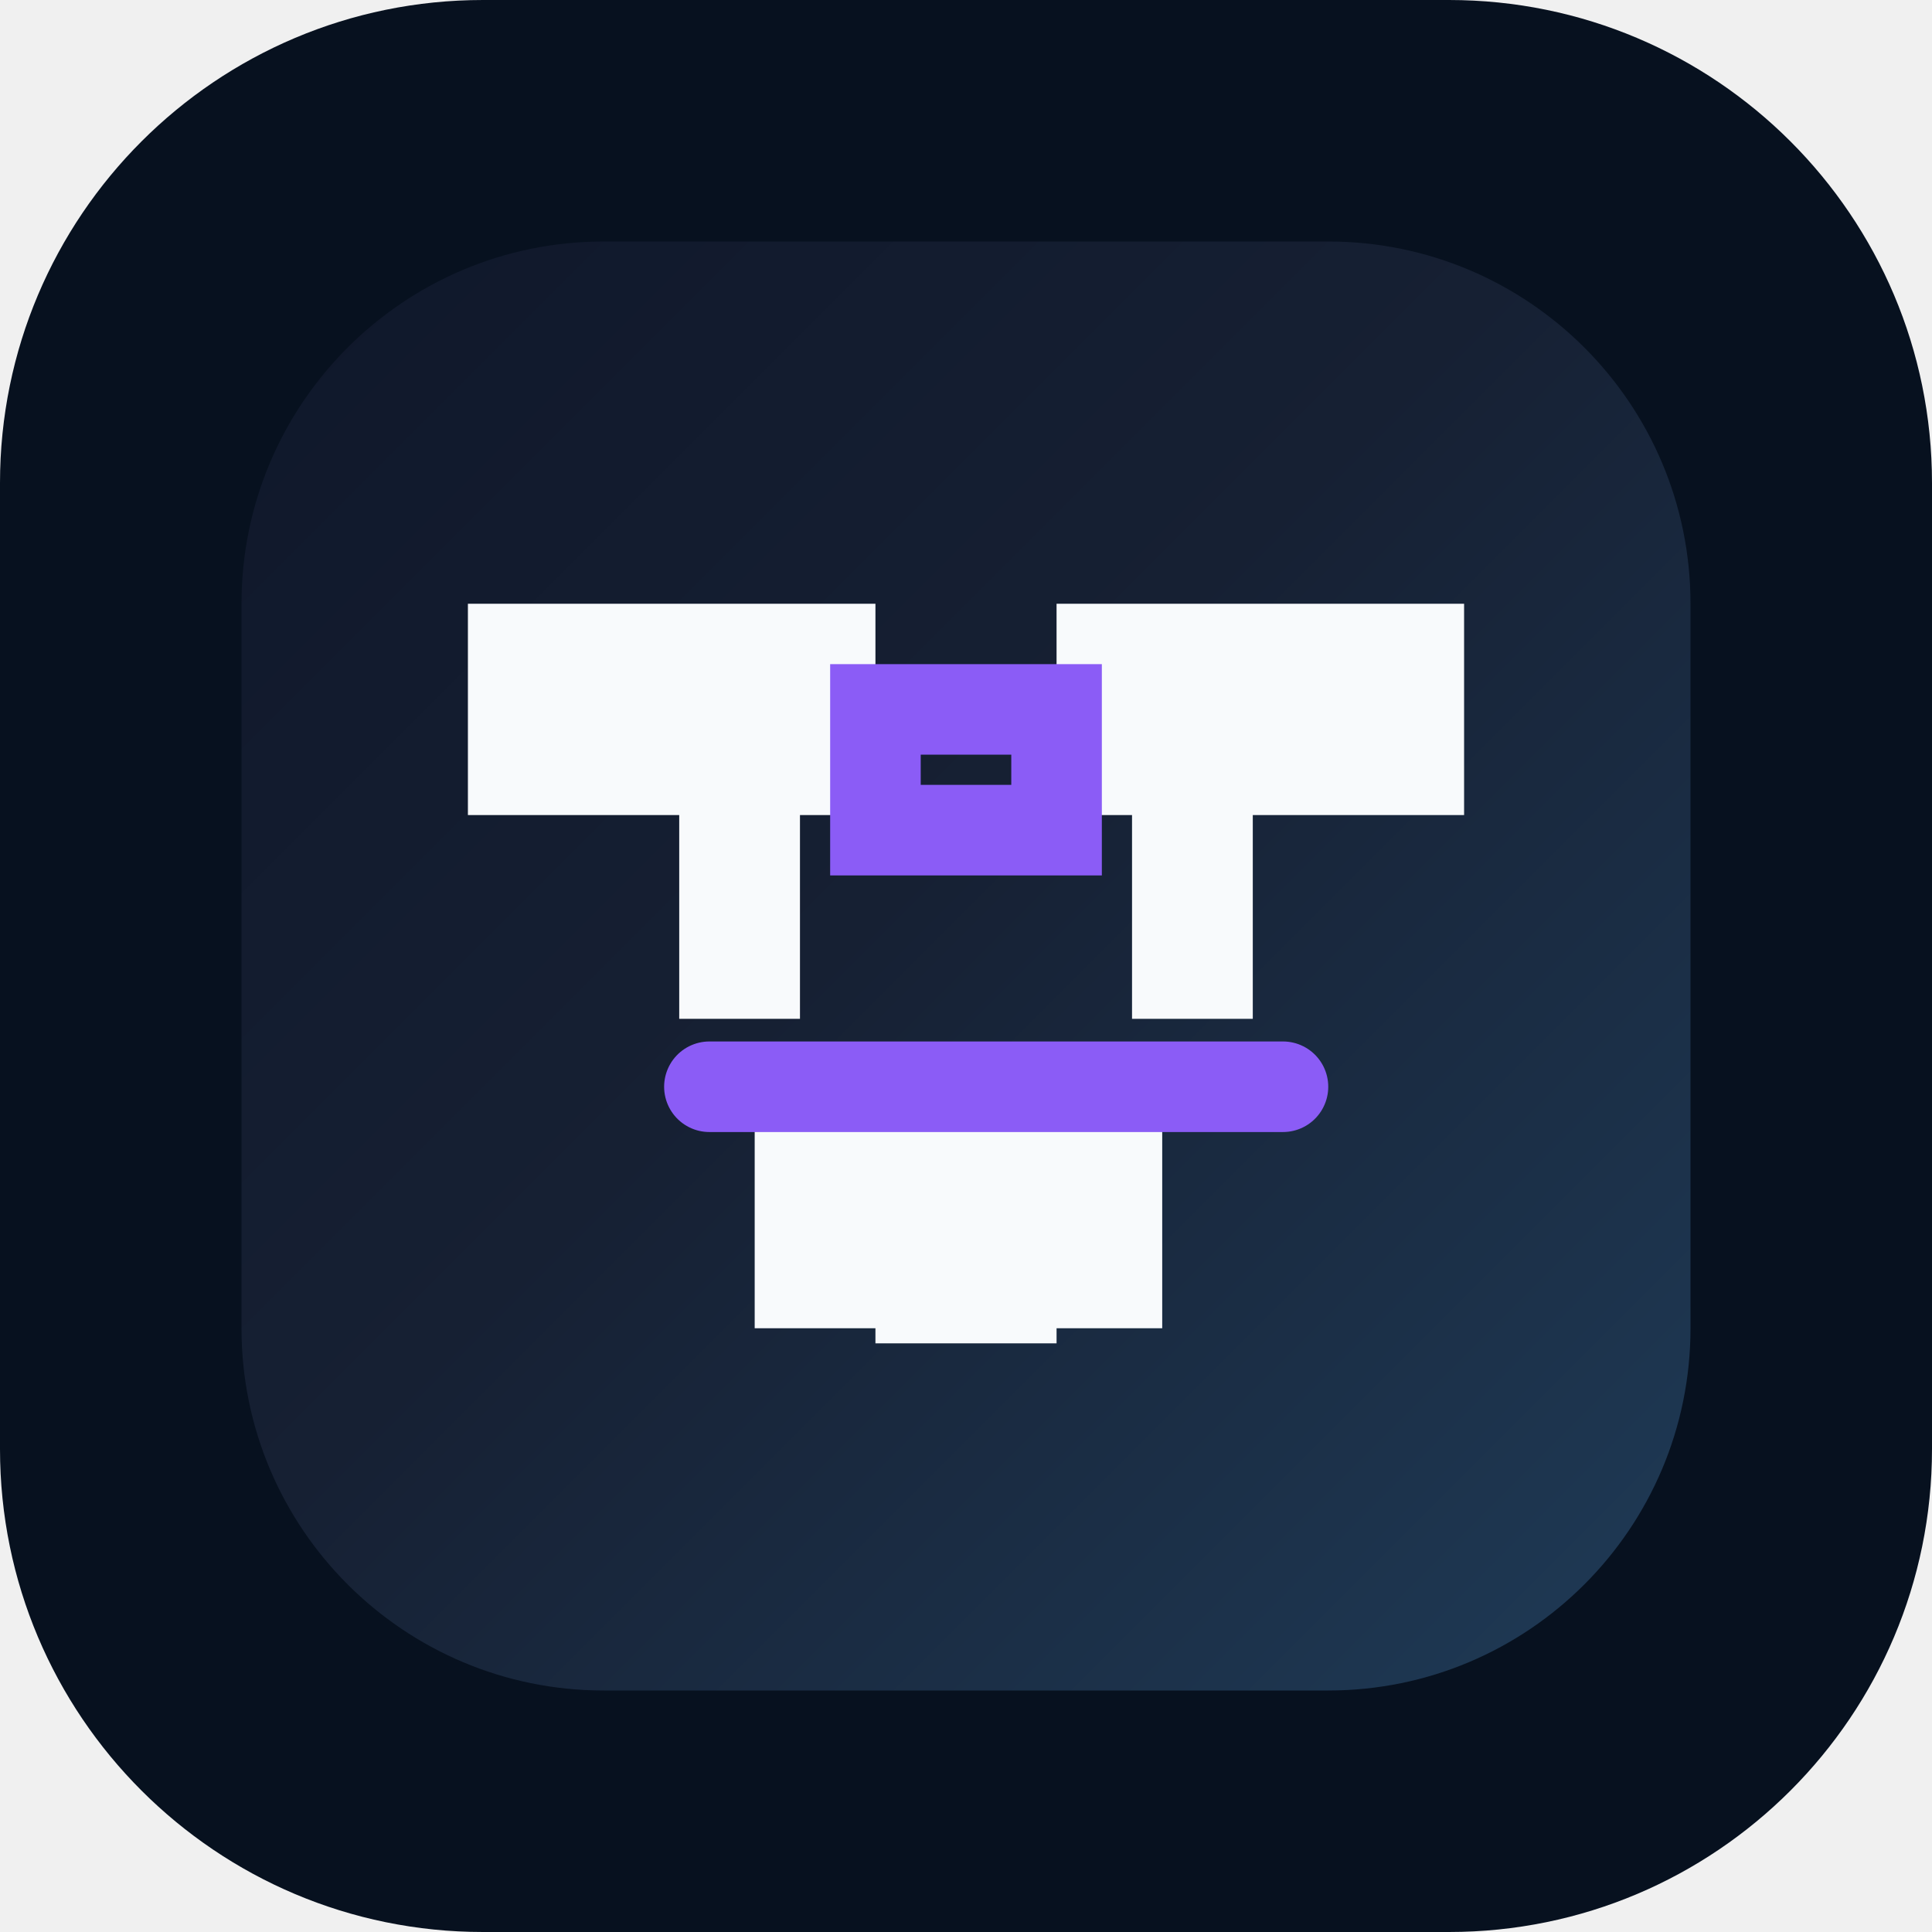
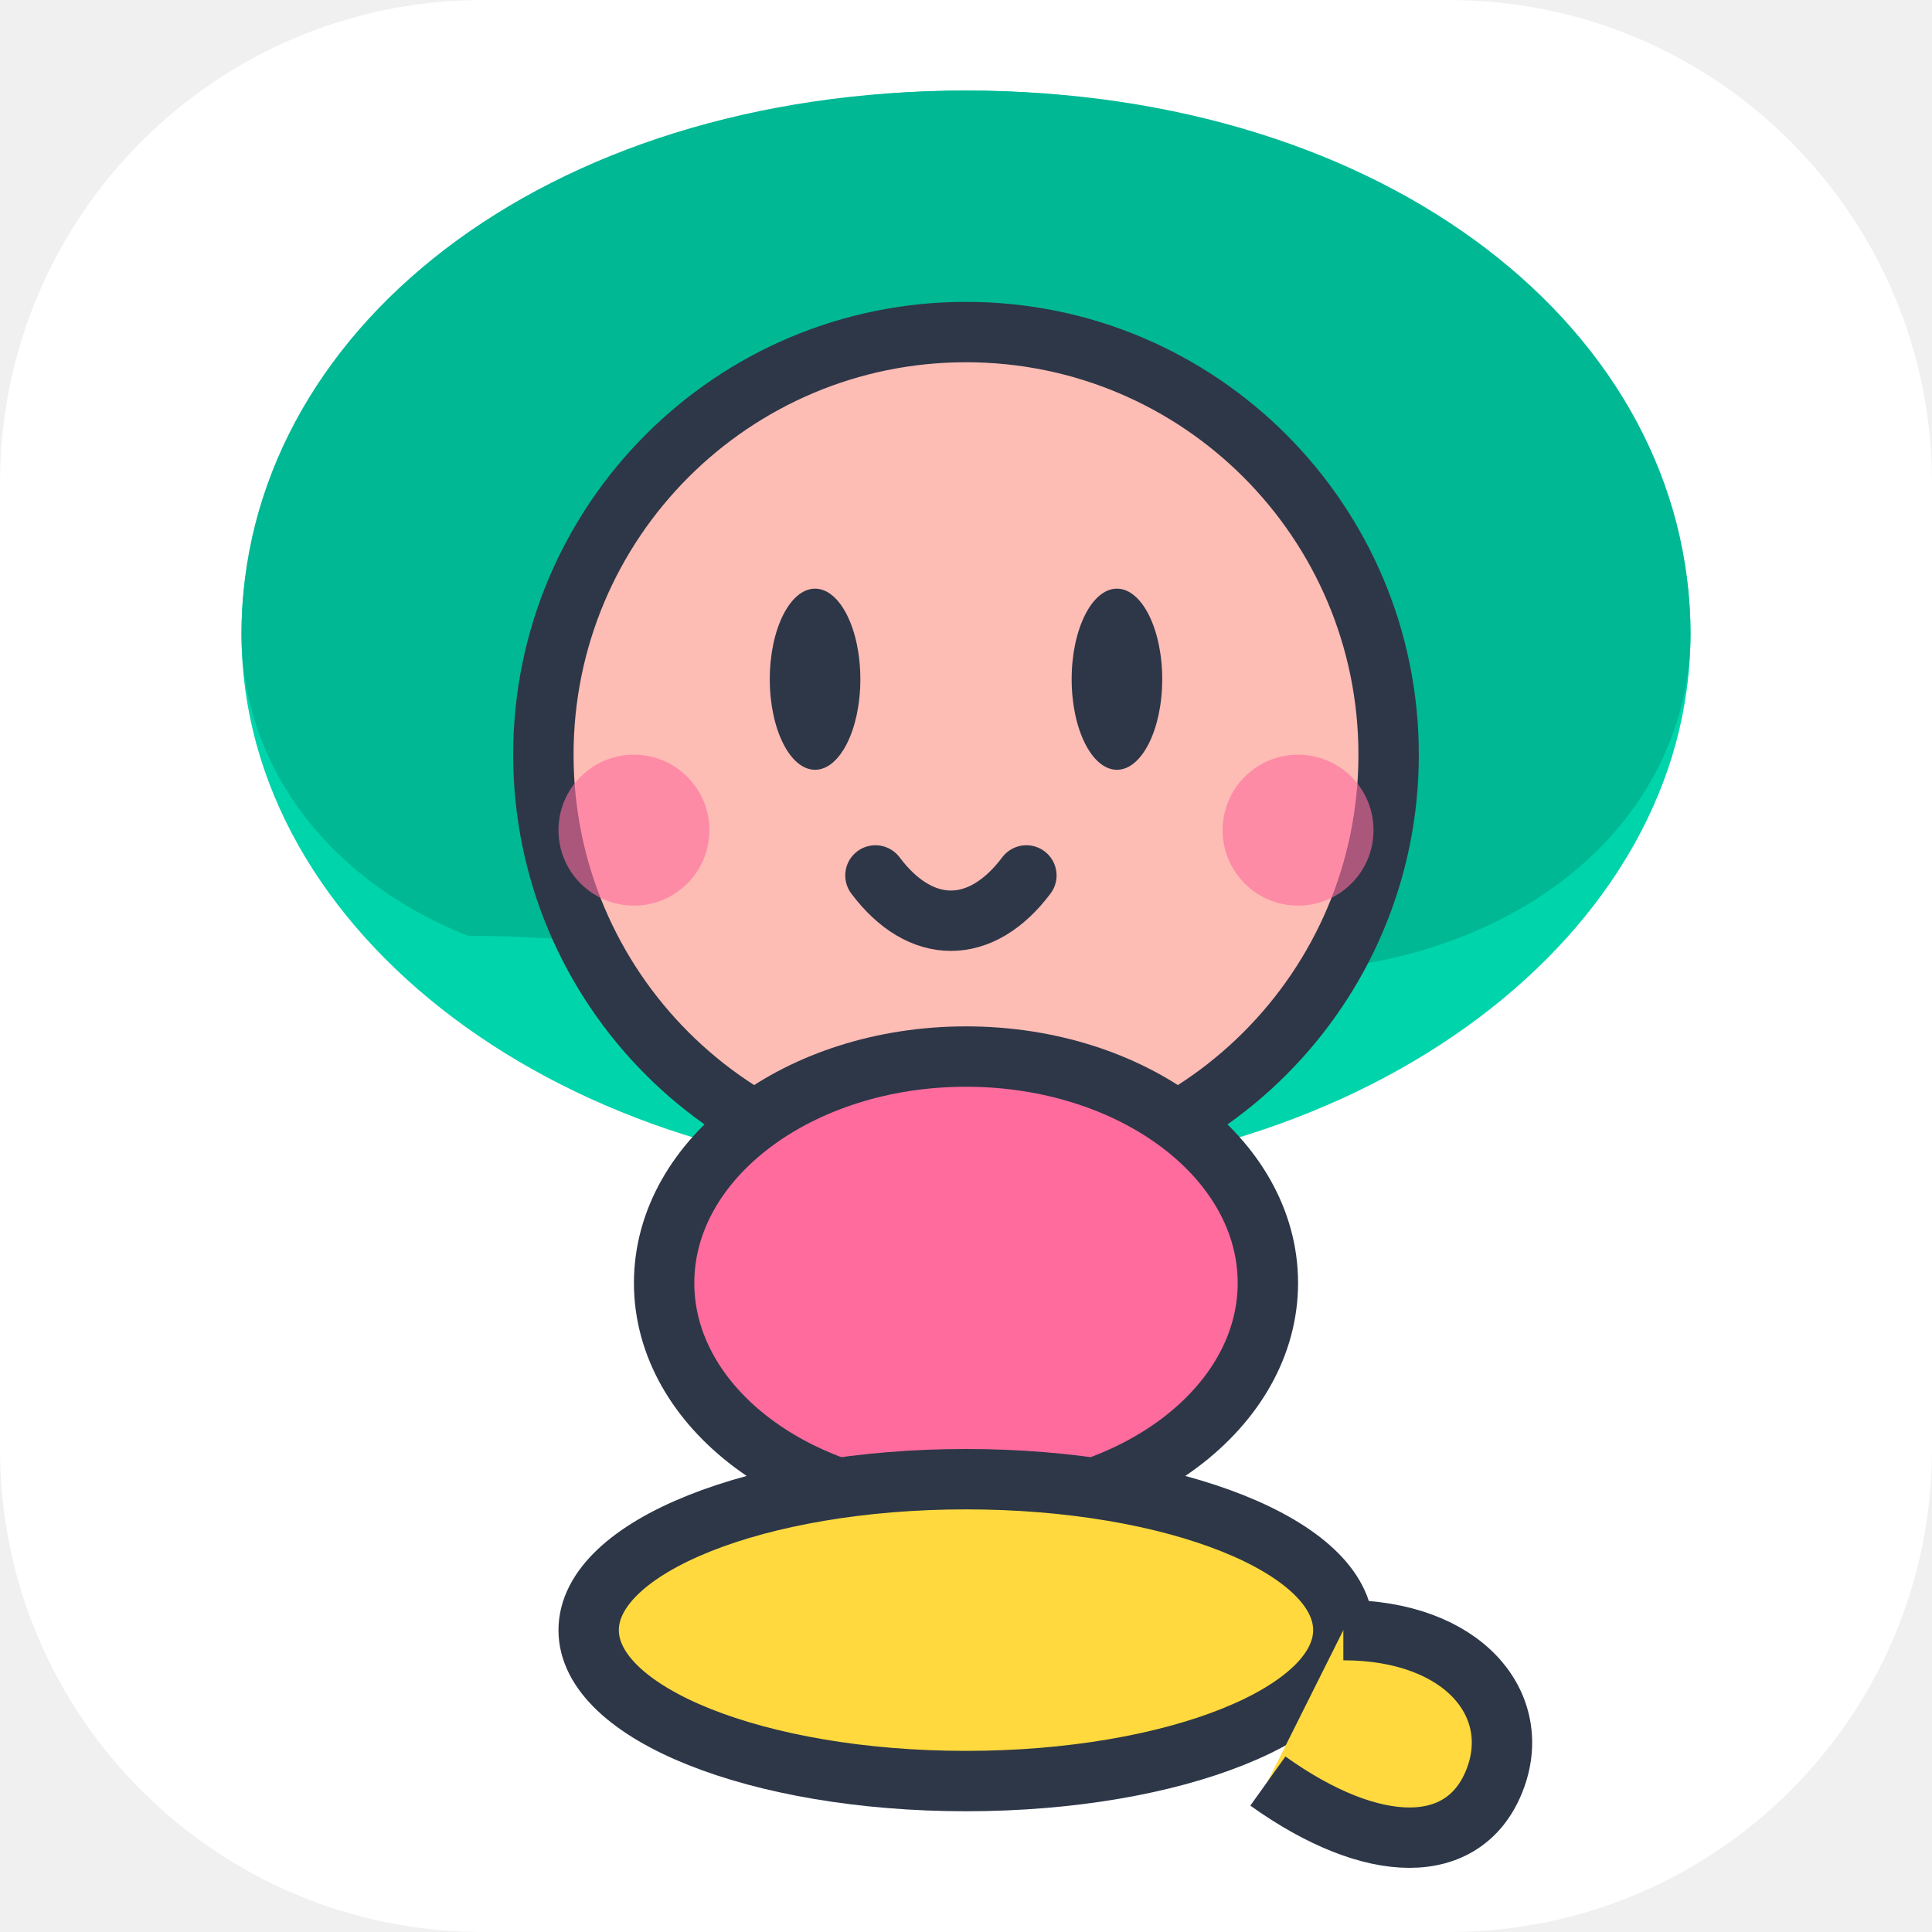
<svg xmlns="http://www.w3.org/2000/svg" viewBox="0 0 128 128" fill="none">
-   <rect width="128" height="128" rx="32" fill="#07111F" />
-   <rect x="16" y="16" width="96" height="96" rx="24" fill="url(#a)" />
-   <path d="M31 40h27v14H31V40Zm39 0h27v14H70V40Zm-20 34h27v14H50V74ZM45 52.5h8v15h-8v-15Zm30 0h8v15h-8v-15ZM58 81h12v8H58v-8Z" fill="#F8FAFC" />
-   <path d="M58 47h12v8H58v-8Zm-11 25h38" stroke="#8B5CF6" stroke-linecap="round" stroke-width="6" />
-   <defs>
-     <linearGradient id="a" x1="16" x2="112" y1="16" y2="112" gradientUnits="userSpaceOnUse">
-       <stop stop-color="#0F172A" />
-       <stop offset=".45" stop-color="#162033" />
-       <stop offset="1" stop-color="#1F3B57" />
-     </linearGradient>
-   </defs>
+   <rect width="128" height="128" rx="32" fill="#FFFFFF" />
+   <ellipse cx="64" cy="42" rx="48" ry="36" fill="#00D4AA" />
+   <path d="M16 42c0-20 20-36 48-36s48 16 48 36c0 8-5 16-15 20-10 4-20 2-33 2s-23-2-33-2c-10-4-15-12-15-20z" fill="#00B894" />
+   <circle cx="64" cy="50" r="28" fill="#FDBCB4" stroke="#2D3748" stroke-width="4" />
+   <ellipse cx="54" cy="45" rx="3" ry="6" fill="#2D3748" />
+   <ellipse cx="74" cy="45" rx="3" ry="6" fill="#2D3748" />
+   <path d="M58 58c3 4 7 4 10 0" stroke="#2D3748" stroke-width="4" stroke-linecap="round" />
+   <circle cx="42" cy="55" r="5" fill="#FF6B9D" opacity="0.6" />
+   <circle cx="86" cy="55" r="5" fill="#FF6B9D" opacity="0.6" />
+   <ellipse cx="64" cy="85" rx="20" ry="15" fill="#FF6B9D" stroke="#2D3748" stroke-width="4" />
+   <ellipse cx="64" cy="108" rx="25" ry="10" fill="#FFD93D" stroke="#2D3748" stroke-width="4" />
+   <path d="M89 108c8 0 12 5 10 10s-8 5-15 0" fill="#FFD93D" stroke="#2D3748" stroke-width="4" stroke-linejoin="round" />
</svg>
